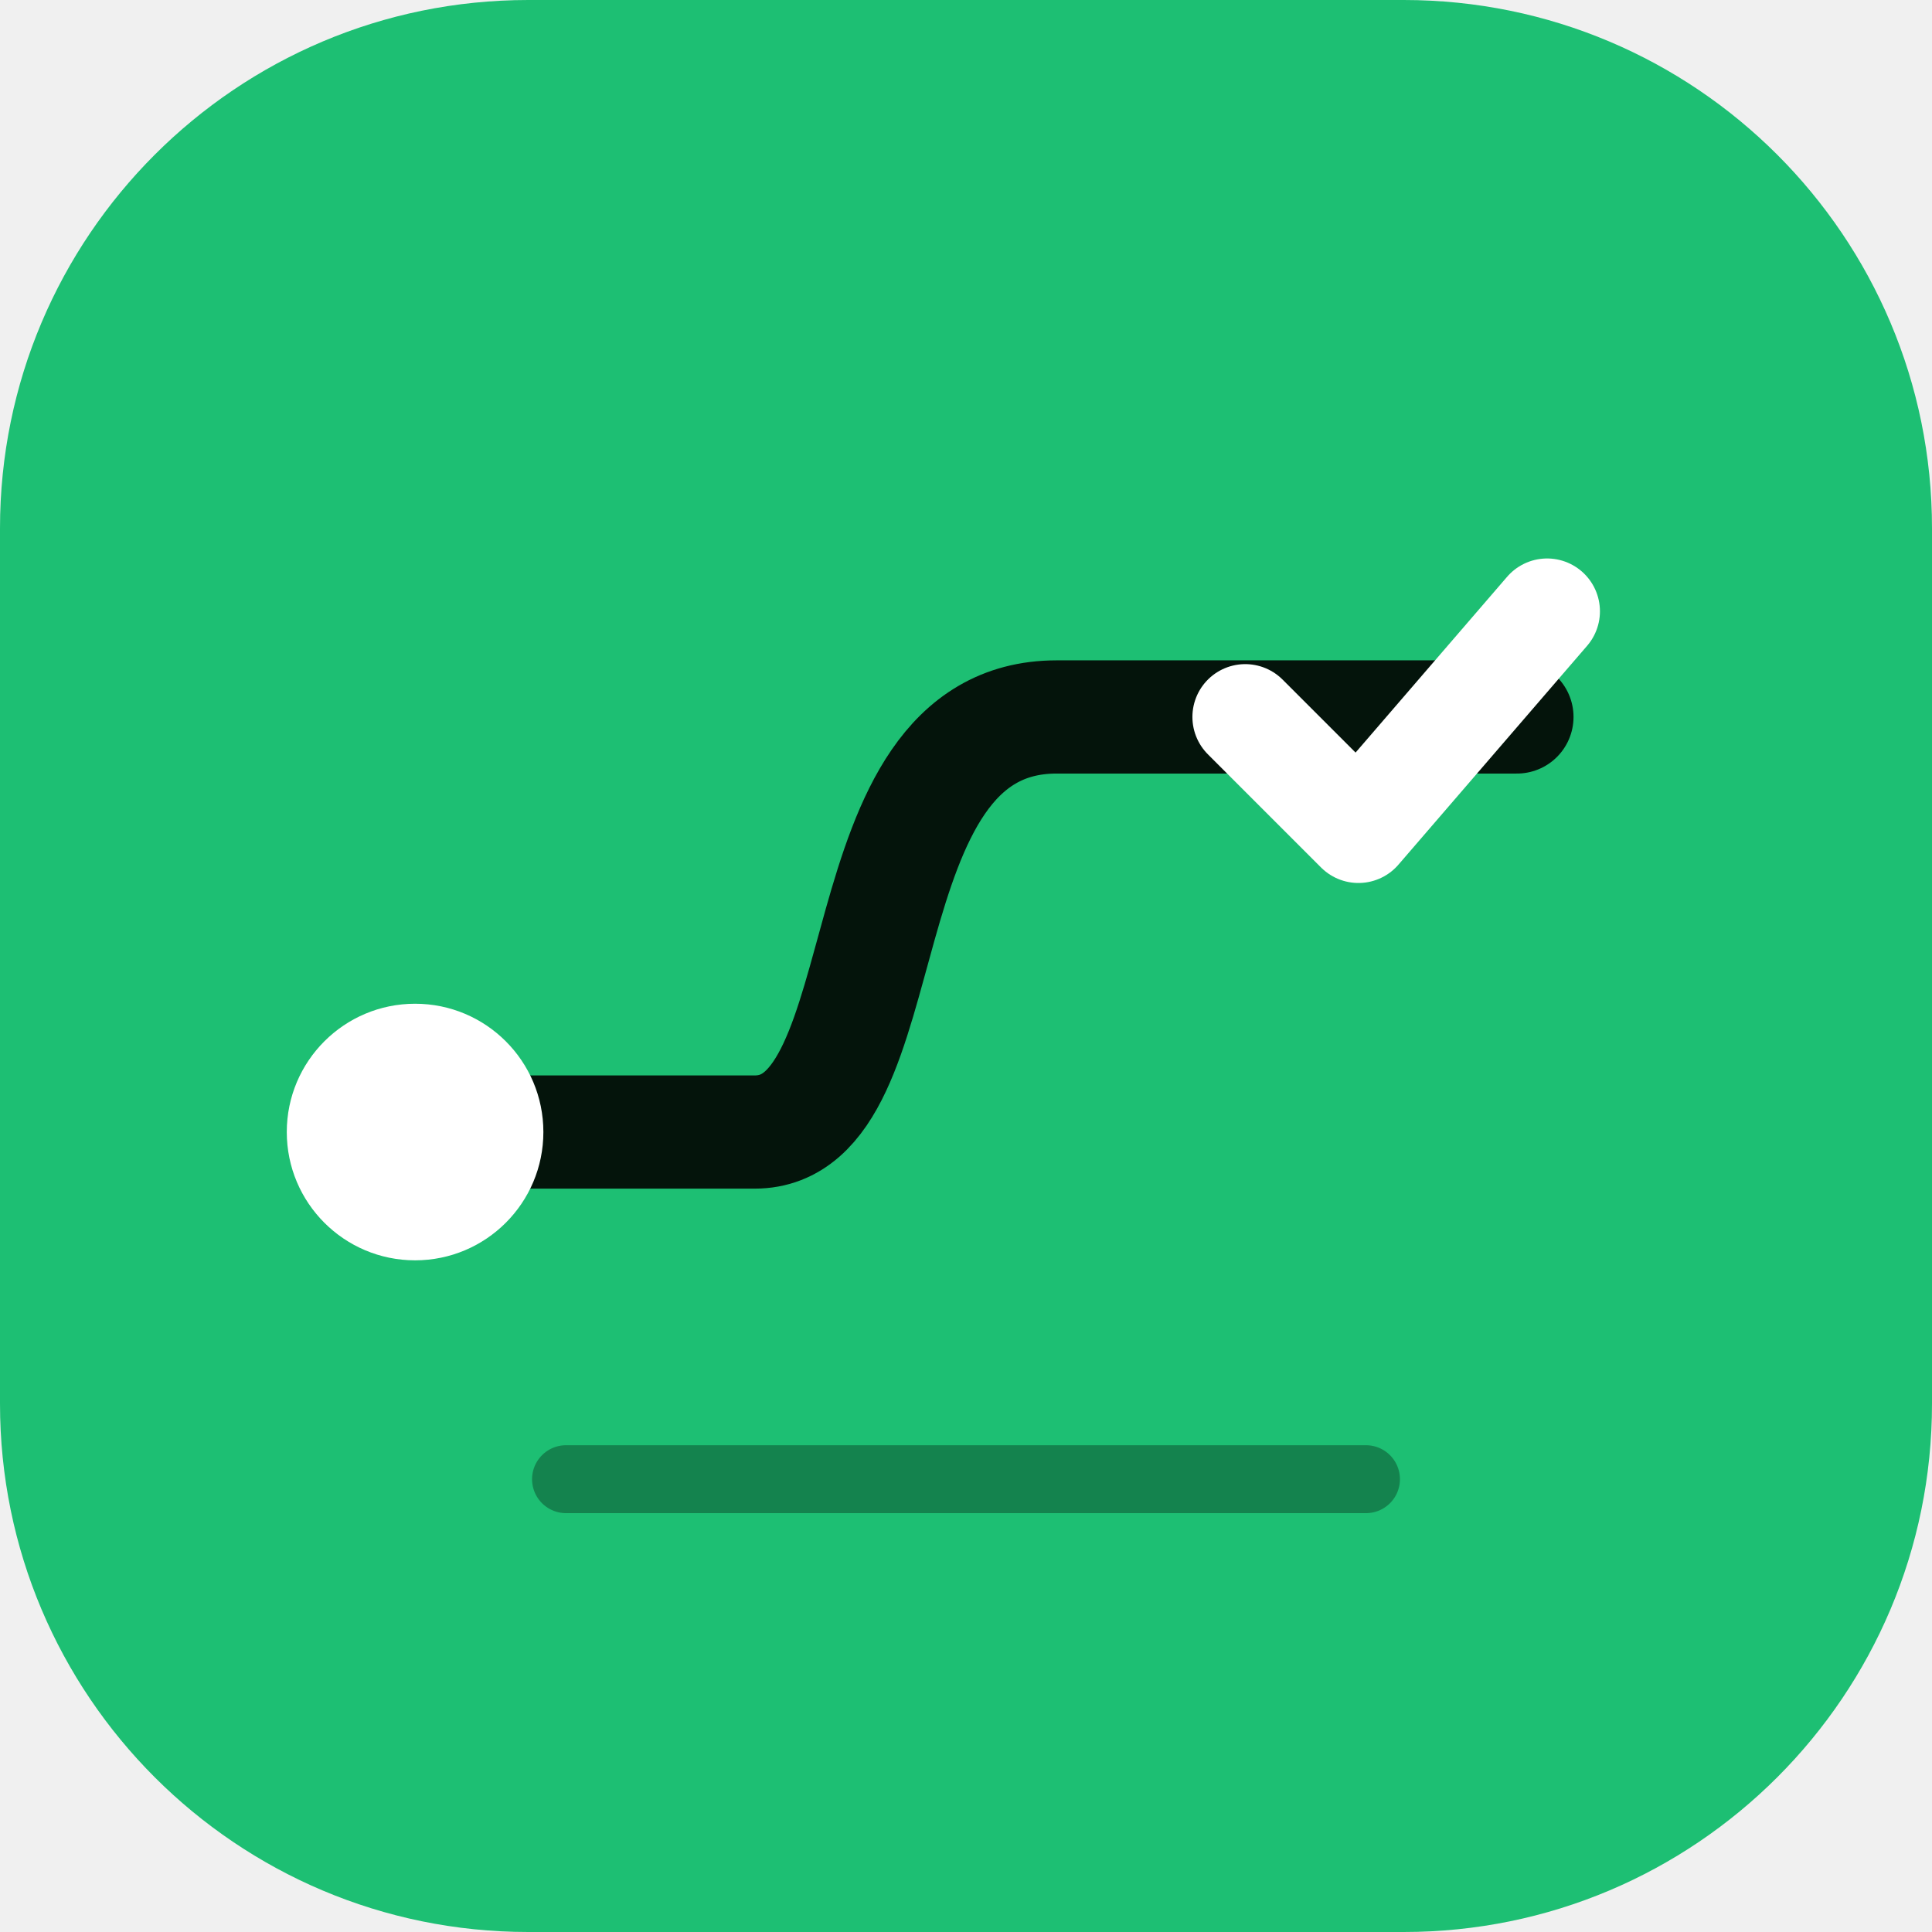
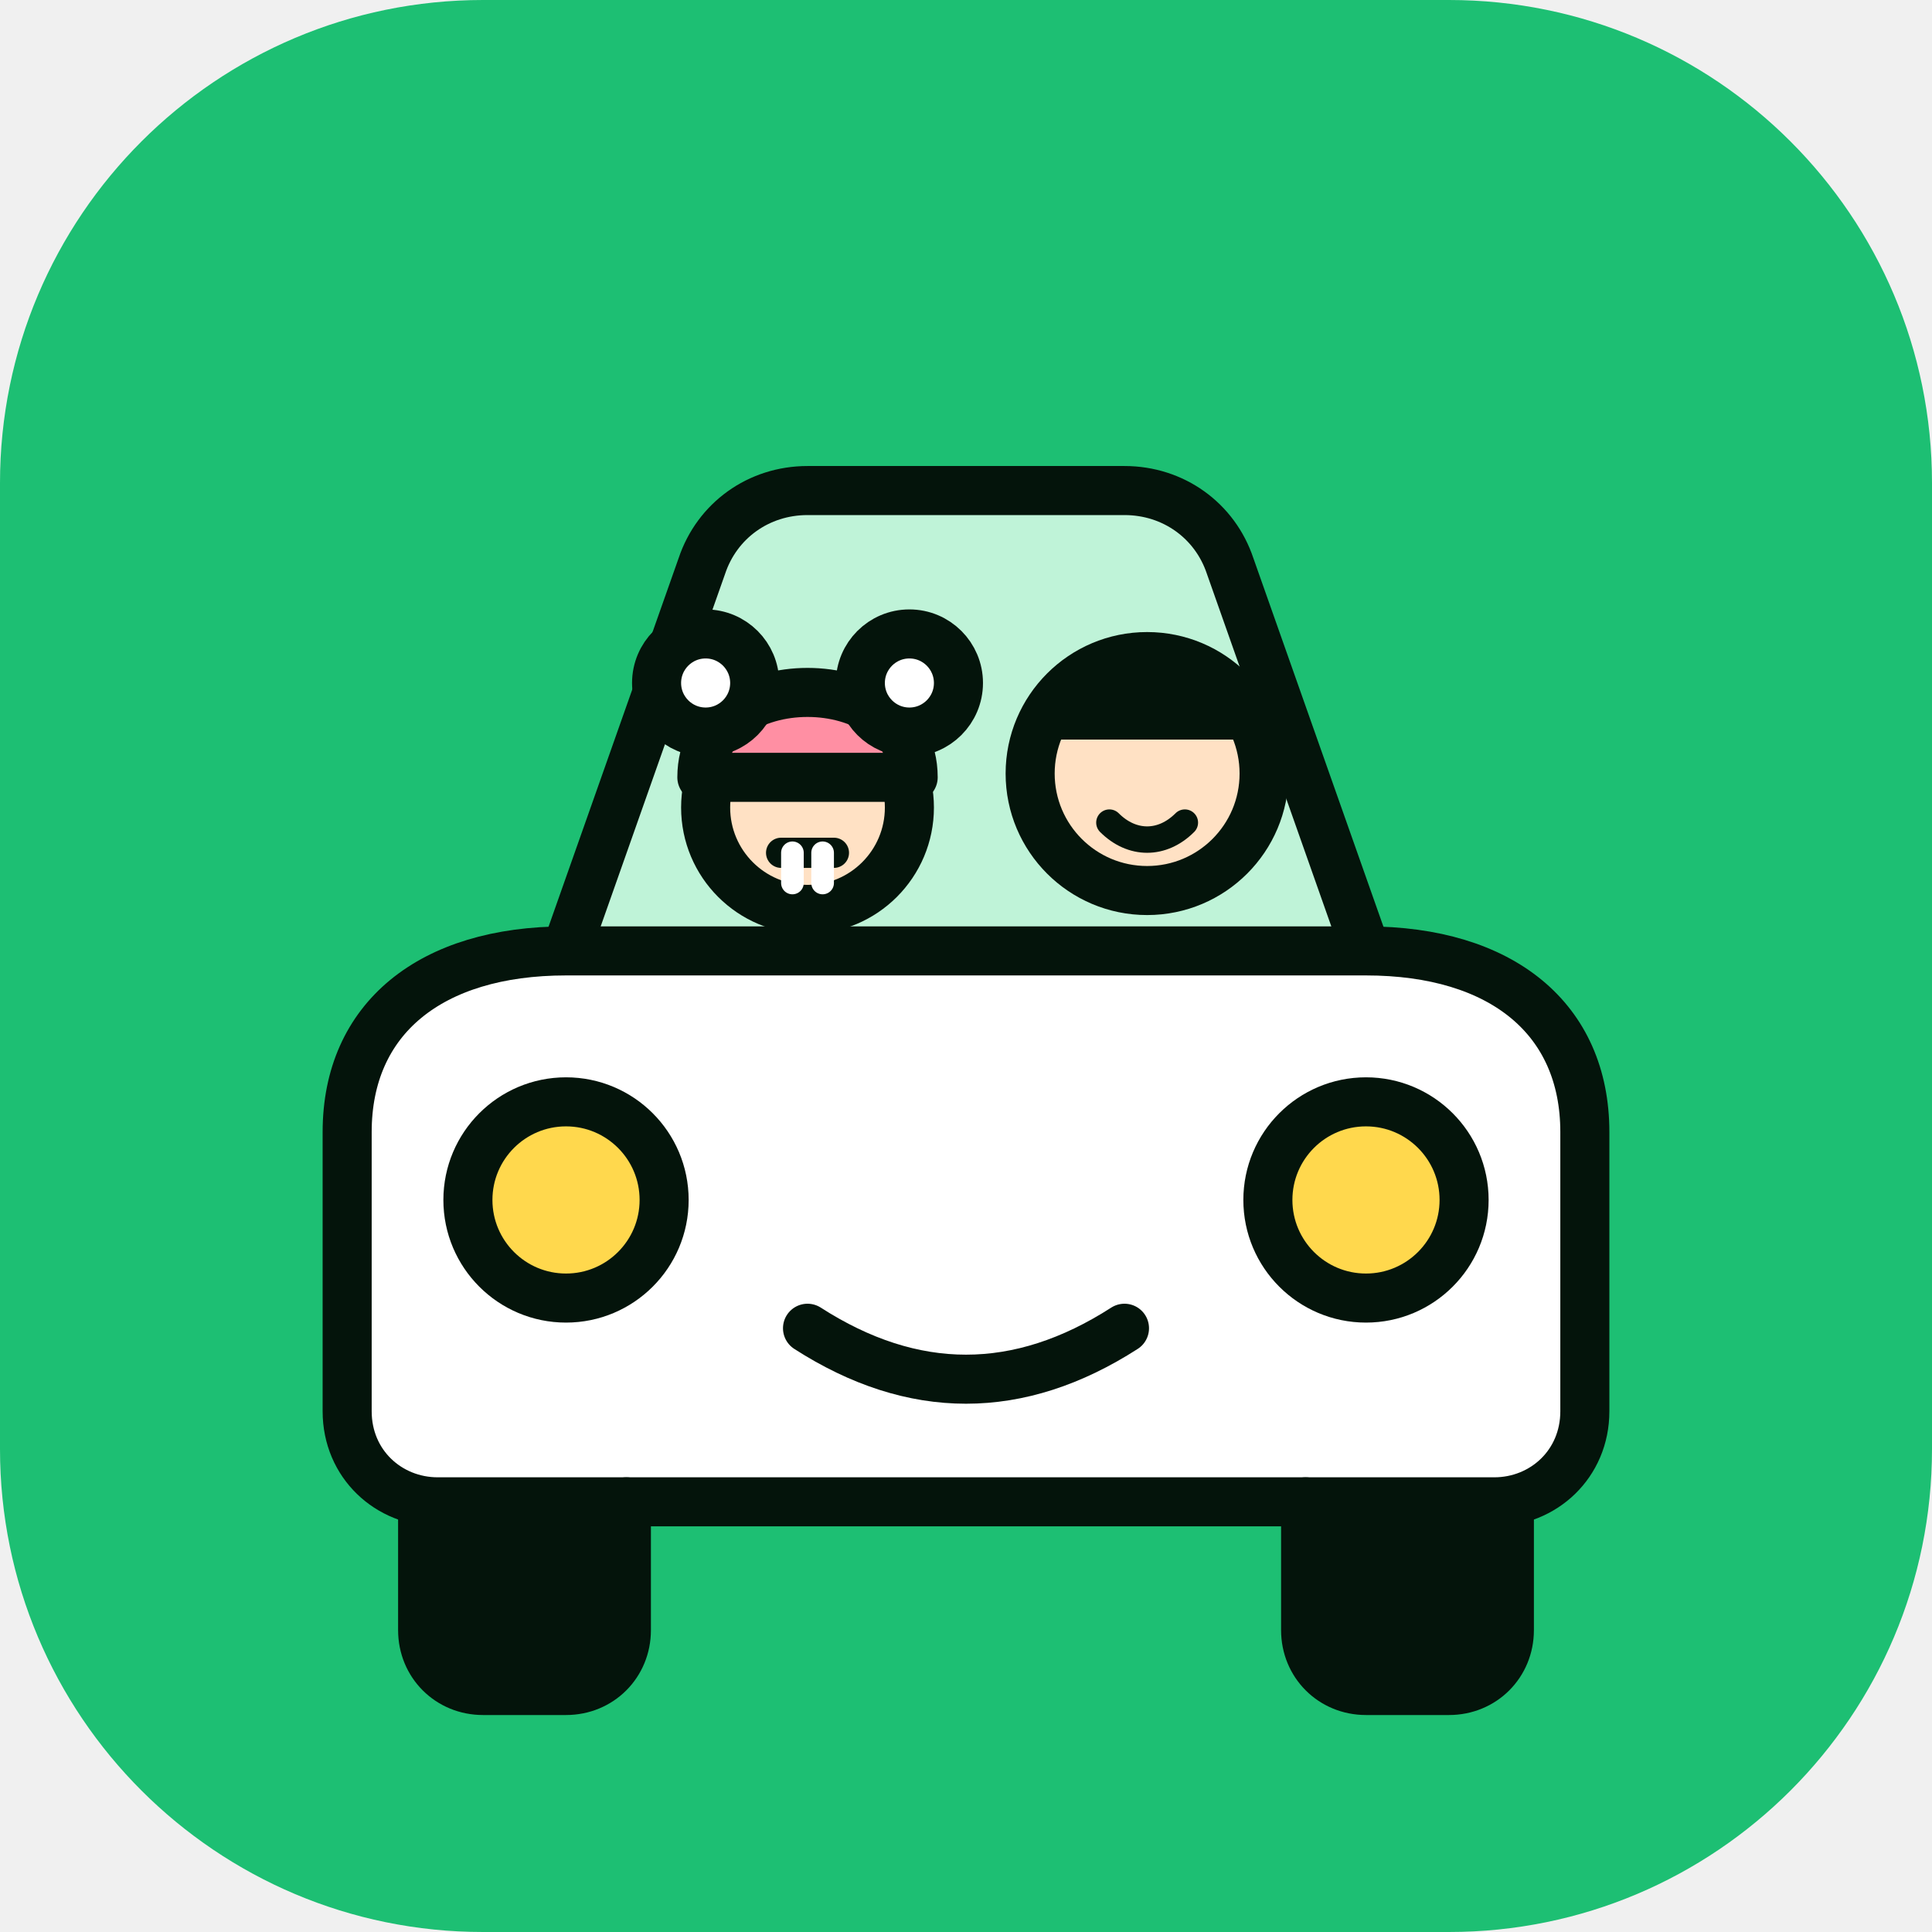
<svg xmlns="http://www.w3.org/2000/svg" viewBox="0 0 512 512">
-   <rect width="512" height="512" rx="140" fill="#1DBF73" />
-   <path d="M110 300h90c40 0 22-110 80-110h122" fill="none" stroke="#04140B" stroke-width="30" stroke-linecap="round" />
-   <circle cx="110" cy="300" r="34" fill="#fff" />
-   <path d="m330 190 30 30 50-58" fill="none" stroke="#fff" stroke-width="28" stroke-linecap="round" stroke-linejoin="round" />
-   <path d="M150 392h212" stroke="#04140B" stroke-opacity=".35" stroke-width="18" stroke-linecap="round" />
+   <rect width="512" height="512" rx="128" fill="#1DBF73" />
+   <g stroke="#04140B" stroke-width="13" stroke-linecap="round" stroke-linejoin="round">
+     <path d="M150 252 186 150c4-12 15-20 28-20h84c13 0 24 8 28 20l36 102" fill="#BFF3D8" />
+     <circle cx="214" cy="214" r="27" fill="#FFE1C4" />
+     <path d="M186 206c0-30 56-30 56 0Z" fill="#FF8FA3" />
+     <circle cx="187" cy="181" r="13" fill="#fff" />
+     <circle cx="241" cy="181" r="13" fill="#fff" />
+     <path d="M207 226h14" stroke-width="8" />
+     <path d="M210 226v8M218 226v8" stroke-width="6" stroke="#fff" />
+     <circle cx="304" cy="205" r="31" fill="#FFE1C4" />
+     <path d="M274 196c4-26 56-26 60 0" fill="#04140B" stroke-width="8" />
+     <path d="M294 218c6 6 14 6 20 0" stroke-width="7" fill="none" />
+     <path d="M92 300c0-30 22-48 58-48h212c36 0 58 18 58 48v74c0 14-11 24-24 24H116c-13 0-24-10-24-24Z" fill="#fff" />
+     <circle cx="150" cy="318" r="26" fill="#FFD84D" />
+     <circle cx="362" cy="318" r="26" fill="#FFD84D" />
+     <path d="M214 352c28 18 56 18 84 0" fill="none" />
+     <path d="M112 398v34c0 9 7 16 16 16h22c9 0 16-7 16-16v-34M346 398v34c0 9 7 16 16 16h22c9 0 16-7 16-16v-34" fill="#04140B" />
+   </g>
</svg>
